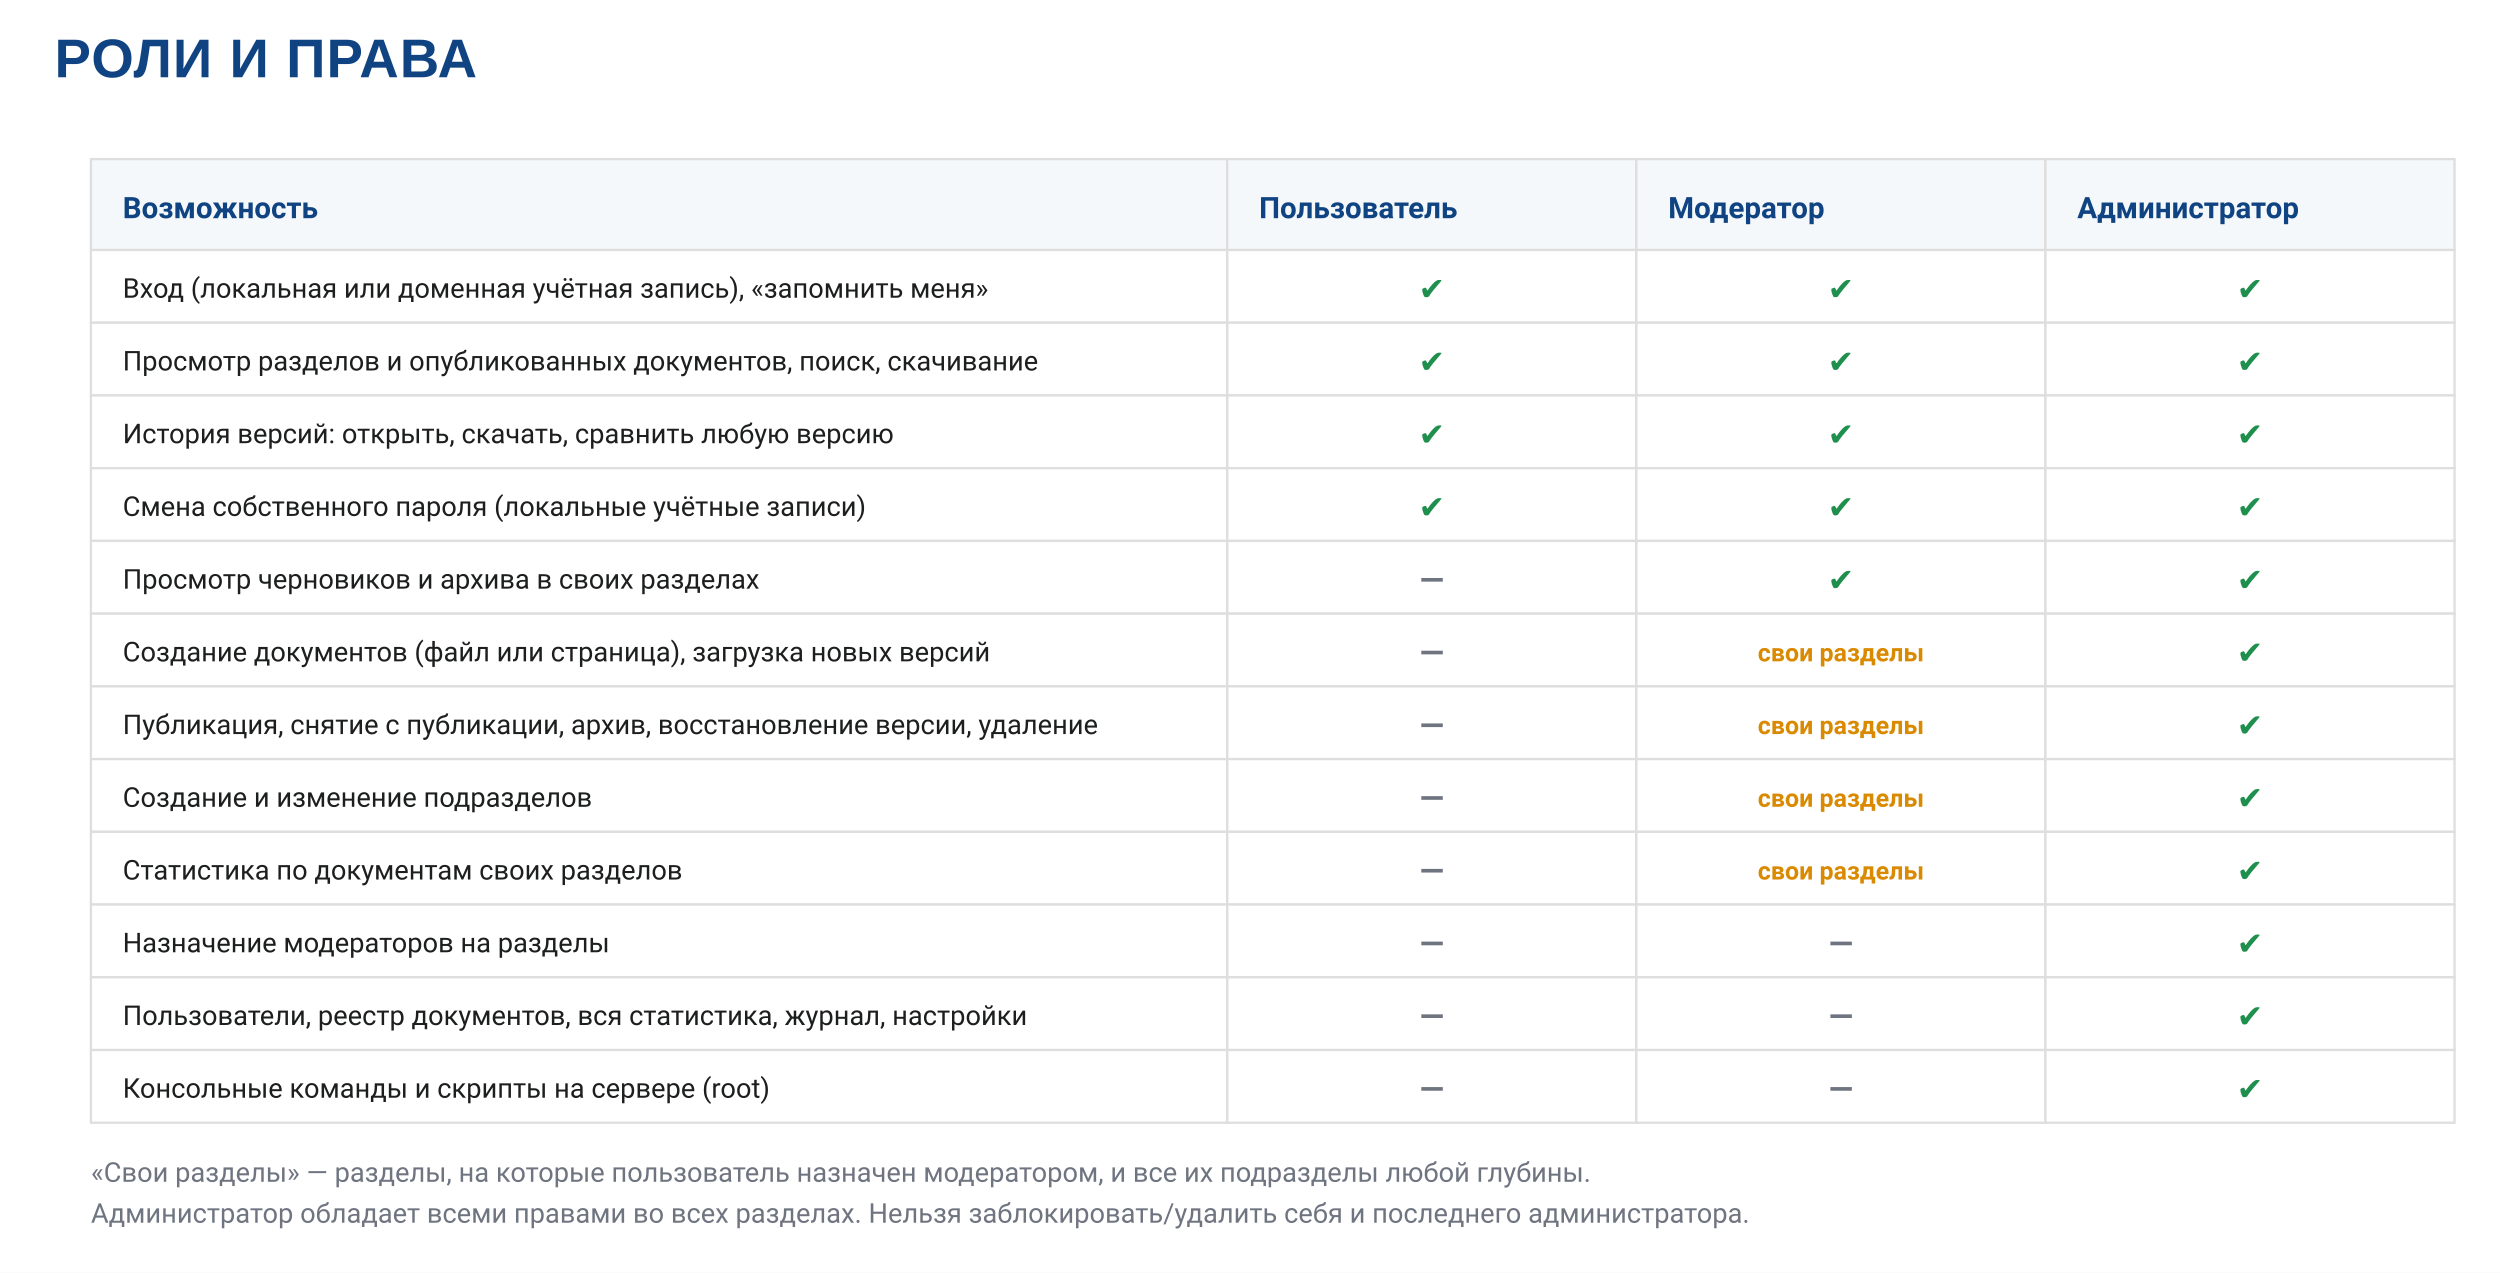
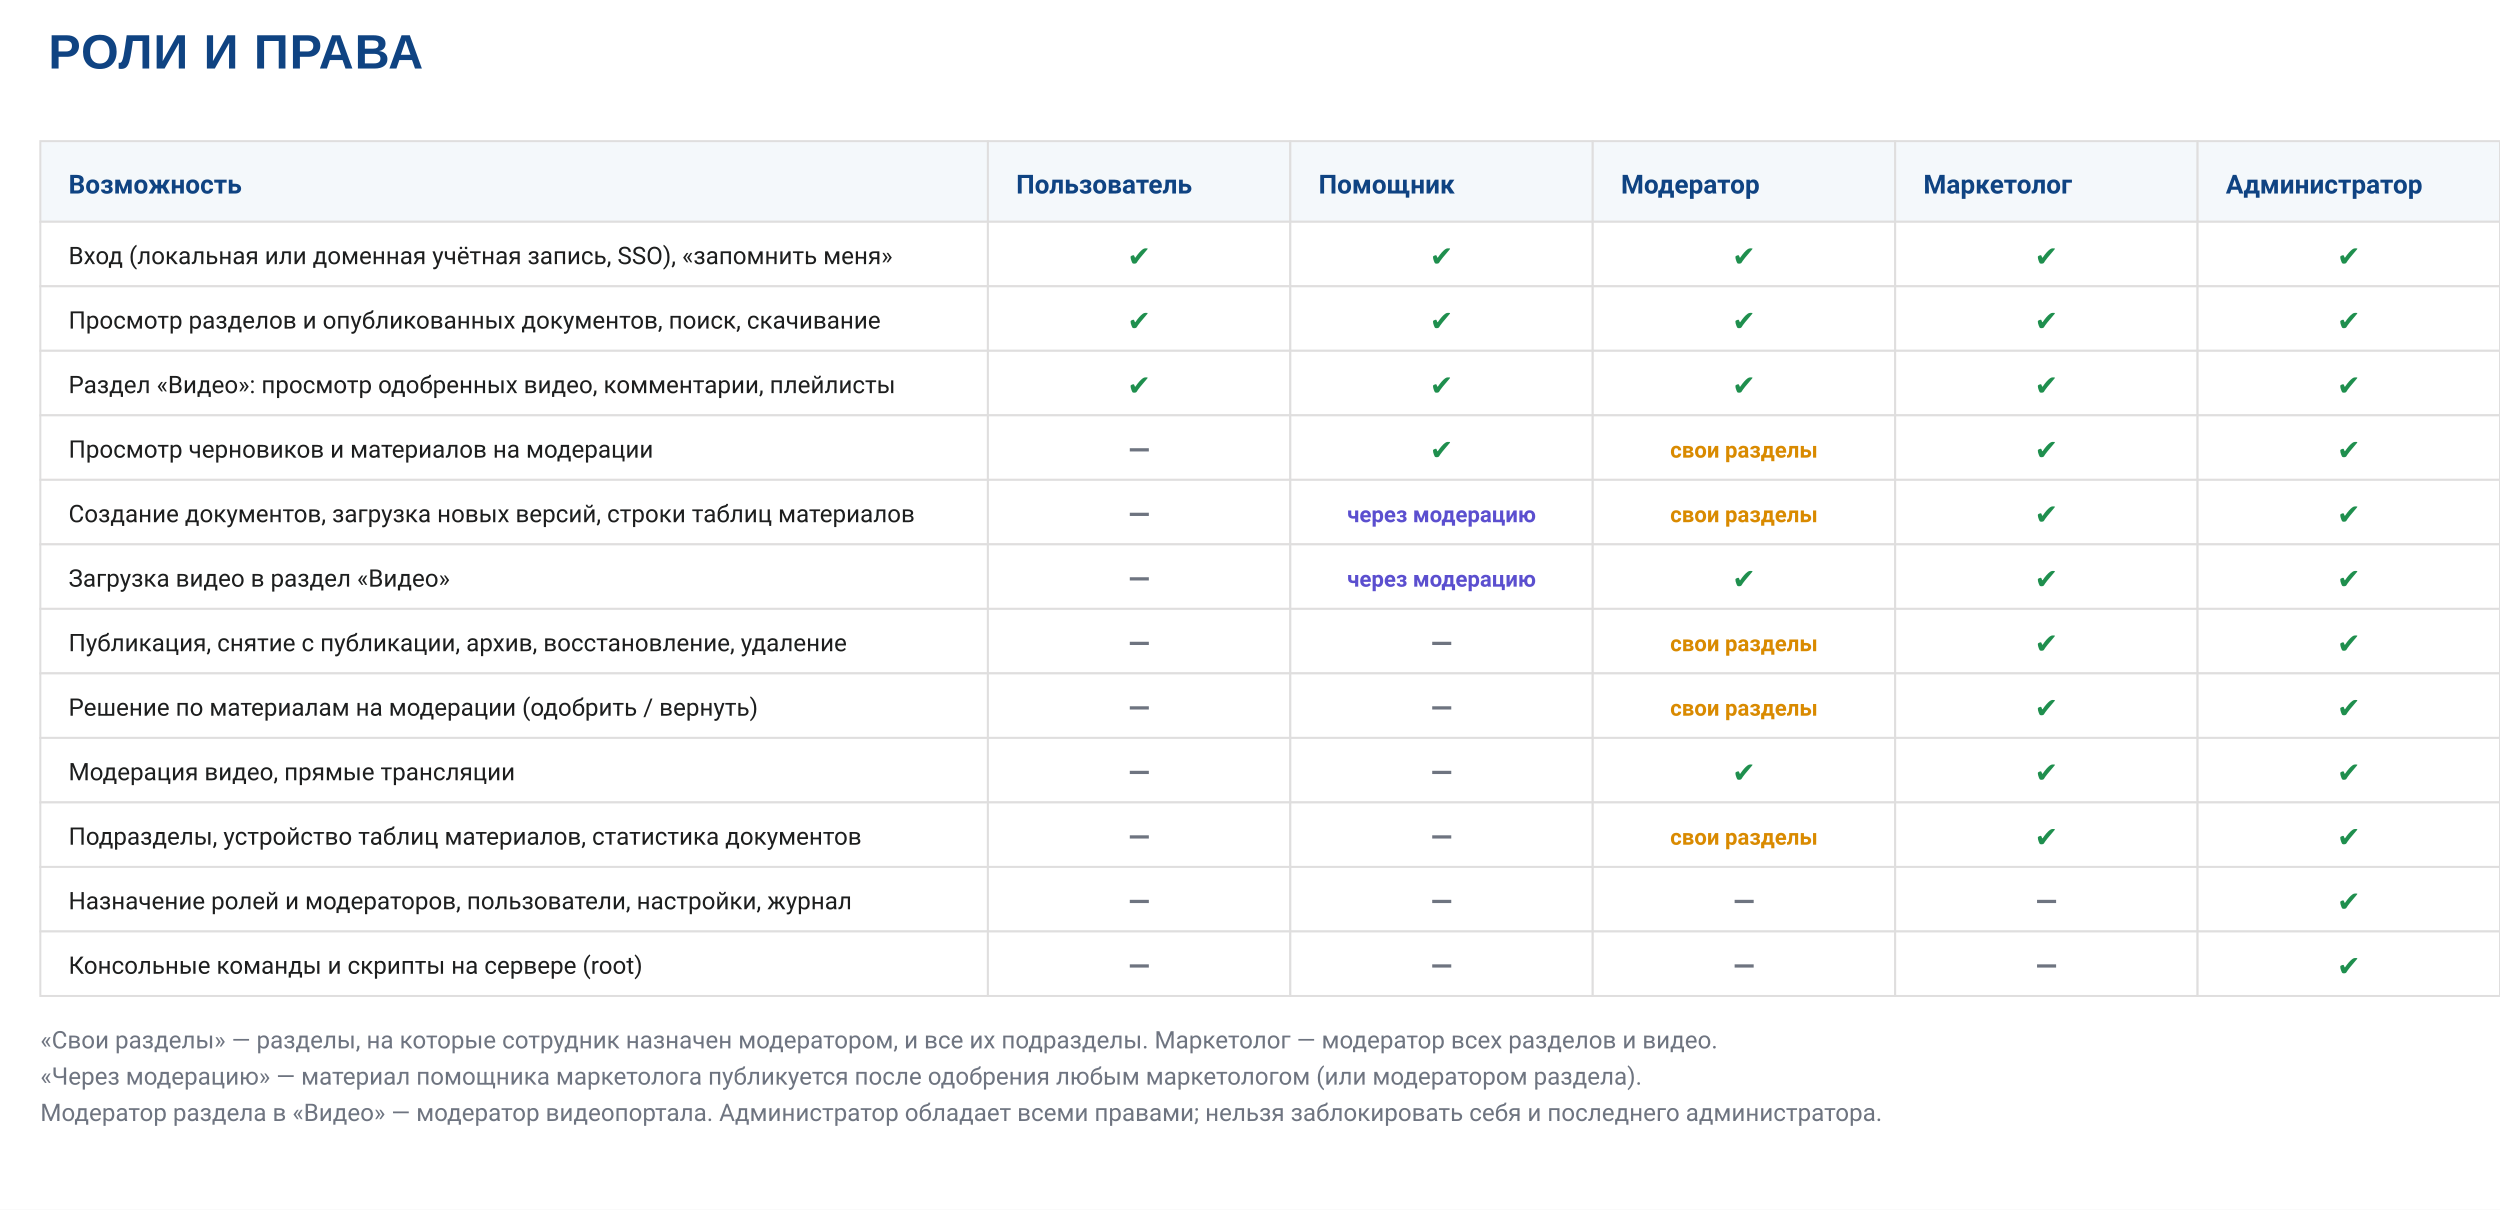
- <svg xmlns="http://www.w3.org/2000/svg" width="1100" height="560" viewBox="0 0 1100 560" font-family="Roboto, Arial, Helvetica, sans-serif" font-size="14">
+ <svg xmlns="http://www.w3.org/2000/svg" width="1240" height="600" viewBox="0 0 1240 600" font-family="Roboto, Arial, Helvetica, sans-serif" font-size="14">
  <defs>
    <marker id="arrow" viewBox="0 0 10 10" refX="9" refY="5" markerWidth="8" markerHeight="8" orient="auto-start-reverse">
      <path d="M0 0L10 5L0 10z" fill="#0F4382" />
    </marker>
    <marker id="arrow-red" viewBox="0 0 10 10" refX="9" refY="5" markerWidth="8" markerHeight="8" orient="auto-start-reverse">
      <path d="M0 0L10 5L0 10z" fill="#D00024" />
    </marker>
    <marker id="arrow-green" viewBox="0 0 10 10" refX="9" refY="5" markerWidth="8" markerHeight="8" orient="auto-start-reverse">
      <path d="M0 0L10 5L0 10z" fill="#1F8F4E" />
    </marker>
    <marker id="arrow-muted" viewBox="0 0 10 10" refX="9" refY="5" markerWidth="8" markerHeight="8" orient="auto-start-reverse">
      <path d="M0 0L10 5L0 10z" fill="#6E7480" />
    </marker>
  </defs>
-   <rect width="1100" height="560" fill="#FFFFFF" />
+   <rect width="1240" height="600" fill="#FFFFFF" />
  <text x="24" y="34" font-family="'DIN Condensed', 'Arial Narrow', Arial, sans-serif" font-size="24" font-weight="600" fill="#0F4382" letter-spacing="0.5">РОЛИ И ПРАВА</text>
-   <rect x="40" y="70" width="500" height="40" fill="#F4F8FB" stroke="#DFDEDE" />
-   <text x="54" y="96" font-size="13" fill="#0F4382" text-anchor="start" font-weight="700" xml:space="preserve">Возможность</text>
-   <rect x="540" y="70" width="180" height="40" fill="#F4F8FB" stroke="#DFDEDE" />
-   <text x="554" y="96" font-size="13" fill="#0F4382" text-anchor="start" font-weight="700" xml:space="preserve">Пользователь</text>
-   <rect x="720" y="70" width="180" height="40" fill="#F4F8FB" stroke="#DFDEDE" />
-   <text x="734" y="96" font-size="13" fill="#0F4382" text-anchor="start" font-weight="700" xml:space="preserve">Модератор</text>
-   <rect x="900" y="70" width="180" height="40" fill="#F4F8FB" stroke="#DFDEDE" />
-   <text x="914" y="96" font-size="13" fill="#0F4382" text-anchor="start" font-weight="700" xml:space="preserve">Администратор</text>
-   <rect x="40" y="110" width="500" height="32" fill="#FFFFFF" stroke="#DFDEDE" />
-   <text x="54" y="131" font-size="12" fill="#1D1E1E" text-anchor="start" font-weight="normal" xml:space="preserve">Вход (локальная или доменная учётная запись), «запомнить меня»</text>
-   <rect x="540" y="110" width="180" height="32" fill="#FFFFFF" stroke="#DFDEDE" />
-   <text x="630.0" y="132" font-size="14" fill="#1F8F4E" text-anchor="middle" font-weight="700" xml:space="preserve">✔</text>
-   <rect x="720" y="110" width="180" height="32" fill="#FFFFFF" stroke="#DFDEDE" />
-   <text x="810.0" y="132" font-size="14" fill="#1F8F4E" text-anchor="middle" font-weight="700" xml:space="preserve">✔</text>
-   <rect x="900" y="110" width="180" height="32" fill="#FFFFFF" stroke="#DFDEDE" />
-   <text x="990.0" y="132" font-size="14" fill="#1F8F4E" text-anchor="middle" font-weight="700" xml:space="preserve">✔</text>
-   <rect x="40" y="142" width="500" height="32" fill="#FFFFFF" stroke="#DFDEDE" />
-   <text x="54" y="163" font-size="12" fill="#1D1E1E" text-anchor="start" font-weight="normal" xml:space="preserve">Просмотр разделов и опубликованных документов, поиск, скачивание</text>
-   <rect x="540" y="142" width="180" height="32" fill="#FFFFFF" stroke="#DFDEDE" />
-   <text x="630.0" y="164" font-size="14" fill="#1F8F4E" text-anchor="middle" font-weight="700" xml:space="preserve">✔</text>
-   <rect x="720" y="142" width="180" height="32" fill="#FFFFFF" stroke="#DFDEDE" />
-   <text x="810.0" y="164" font-size="14" fill="#1F8F4E" text-anchor="middle" font-weight="700" xml:space="preserve">✔</text>
-   <rect x="900" y="142" width="180" height="32" fill="#FFFFFF" stroke="#DFDEDE" />
-   <text x="990.0" y="164" font-size="14" fill="#1F8F4E" text-anchor="middle" font-weight="700" xml:space="preserve">✔</text>
-   <rect x="40" y="174" width="500" height="32" fill="#FFFFFF" stroke="#DFDEDE" />
-   <text x="54" y="195" font-size="12" fill="#1D1E1E" text-anchor="start" font-weight="normal" xml:space="preserve">История версий: открыть, скачать, сравнить любую версию</text>
-   <rect x="540" y="174" width="180" height="32" fill="#FFFFFF" stroke="#DFDEDE" />
-   <text x="630.0" y="196" font-size="14" fill="#1F8F4E" text-anchor="middle" font-weight="700" xml:space="preserve">✔</text>
-   <rect x="720" y="174" width="180" height="32" fill="#FFFFFF" stroke="#DFDEDE" />
-   <text x="810.0" y="196" font-size="14" fill="#1F8F4E" text-anchor="middle" font-weight="700" xml:space="preserve">✔</text>
-   <rect x="900" y="174" width="180" height="32" fill="#FFFFFF" stroke="#DFDEDE" />
-   <text x="990.0" y="196" font-size="14" fill="#1F8F4E" text-anchor="middle" font-weight="700" xml:space="preserve">✔</text>
-   <rect x="40" y="206" width="500" height="32" fill="#FFFFFF" stroke="#DFDEDE" />
-   <text x="54" y="227" font-size="12" fill="#1D1E1E" text-anchor="start" font-weight="normal" xml:space="preserve">Смена собственного пароля (локальные учётные записи)</text>
-   <rect x="540" y="206" width="180" height="32" fill="#FFFFFF" stroke="#DFDEDE" />
-   <text x="630.0" y="228" font-size="14" fill="#1F8F4E" text-anchor="middle" font-weight="700" xml:space="preserve">✔</text>
-   <rect x="720" y="206" width="180" height="32" fill="#FFFFFF" stroke="#DFDEDE" />
-   <text x="810.0" y="228" font-size="14" fill="#1F8F4E" text-anchor="middle" font-weight="700" xml:space="preserve">✔</text>
-   <rect x="900" y="206" width="180" height="32" fill="#FFFFFF" stroke="#DFDEDE" />
-   <text x="990.0" y="228" font-size="14" fill="#1F8F4E" text-anchor="middle" font-weight="700" xml:space="preserve">✔</text>
-   <rect x="40" y="238" width="500" height="32" fill="#FFFFFF" stroke="#DFDEDE" />
-   <text x="54" y="259" font-size="12" fill="#1D1E1E" text-anchor="start" font-weight="normal" xml:space="preserve">Просмотр черновиков и архива в своих разделах</text>
-   <rect x="540" y="238" width="180" height="32" fill="#FFFFFF" stroke="#DFDEDE" />
-   <text x="630.0" y="260" font-size="14" fill="#6E7480" text-anchor="middle" font-weight="700" xml:space="preserve">—</text>
-   <rect x="720" y="238" width="180" height="32" fill="#FFFFFF" stroke="#DFDEDE" />
-   <text x="810.0" y="260" font-size="14" fill="#1F8F4E" text-anchor="middle" font-weight="700" xml:space="preserve">✔</text>
-   <rect x="900" y="238" width="180" height="32" fill="#FFFFFF" stroke="#DFDEDE" />
-   <text x="990.0" y="260" font-size="14" fill="#1F8F4E" text-anchor="middle" font-weight="700" xml:space="preserve">✔</text>
-   <rect x="40" y="270" width="500" height="32" fill="#FFFFFF" stroke="#DFDEDE" />
-   <text x="54" y="291" font-size="12" fill="#1D1E1E" text-anchor="start" font-weight="normal" xml:space="preserve">Создание документов (файл или страница), загрузка новых версий</text>
-   <rect x="540" y="270" width="180" height="32" fill="#FFFFFF" stroke="#DFDEDE" />
-   <text x="630.0" y="292" font-size="14" fill="#6E7480" text-anchor="middle" font-weight="700" xml:space="preserve">—</text>
-   <rect x="720" y="270" width="180" height="32" fill="#FFFFFF" stroke="#DFDEDE" />
-   <text x="810.0" y="291" font-size="11" fill="#D98A00" text-anchor="middle" font-weight="700" xml:space="preserve">свои разделы</text>
-   <rect x="900" y="270" width="180" height="32" fill="#FFFFFF" stroke="#DFDEDE" />
-   <text x="990.0" y="292" font-size="14" fill="#1F8F4E" text-anchor="middle" font-weight="700" xml:space="preserve">✔</text>
-   <rect x="40" y="302" width="500" height="32" fill="#FFFFFF" stroke="#DFDEDE" />
-   <text x="54" y="323" font-size="12" fill="#1D1E1E" text-anchor="start" font-weight="normal" xml:space="preserve">Публикация, снятие с публикации, архив, восстановление версии, удаление</text>
-   <rect x="540" y="302" width="180" height="32" fill="#FFFFFF" stroke="#DFDEDE" />
-   <text x="630.0" y="324" font-size="14" fill="#6E7480" text-anchor="middle" font-weight="700" xml:space="preserve">—</text>
-   <rect x="720" y="302" width="180" height="32" fill="#FFFFFF" stroke="#DFDEDE" />
-   <text x="810.0" y="323" font-size="11" fill="#D98A00" text-anchor="middle" font-weight="700" xml:space="preserve">свои разделы</text>
-   <rect x="900" y="302" width="180" height="32" fill="#FFFFFF" stroke="#DFDEDE" />
-   <text x="990.0" y="324" font-size="14" fill="#1F8F4E" text-anchor="middle" font-weight="700" xml:space="preserve">✔</text>
-   <rect x="40" y="334" width="500" height="32" fill="#FFFFFF" stroke="#DFDEDE" />
-   <text x="54" y="355" font-size="12" fill="#1D1E1E" text-anchor="start" font-weight="normal" xml:space="preserve">Создание и изменение подразделов</text>
-   <rect x="540" y="334" width="180" height="32" fill="#FFFFFF" stroke="#DFDEDE" />
-   <text x="630.0" y="356" font-size="14" fill="#6E7480" text-anchor="middle" font-weight="700" xml:space="preserve">—</text>
-   <rect x="720" y="334" width="180" height="32" fill="#FFFFFF" stroke="#DFDEDE" />
-   <text x="810.0" y="355" font-size="11" fill="#D98A00" text-anchor="middle" font-weight="700" xml:space="preserve">свои разделы</text>
-   <rect x="900" y="334" width="180" height="32" fill="#FFFFFF" stroke="#DFDEDE" />
-   <text x="990.0" y="356" font-size="14" fill="#1F8F4E" text-anchor="middle" font-weight="700" xml:space="preserve">✔</text>
-   <rect x="40" y="366" width="500" height="32" fill="#FFFFFF" stroke="#DFDEDE" />
-   <text x="54" y="387" font-size="12" fill="#1D1E1E" text-anchor="start" font-weight="normal" xml:space="preserve">Статистика по документам своих разделов</text>
-   <rect x="540" y="366" width="180" height="32" fill="#FFFFFF" stroke="#DFDEDE" />
-   <text x="630.0" y="388" font-size="14" fill="#6E7480" text-anchor="middle" font-weight="700" xml:space="preserve">—</text>
-   <rect x="720" y="366" width="180" height="32" fill="#FFFFFF" stroke="#DFDEDE" />
-   <text x="810.0" y="387" font-size="11" fill="#D98A00" text-anchor="middle" font-weight="700" xml:space="preserve">свои разделы</text>
-   <rect x="900" y="366" width="180" height="32" fill="#FFFFFF" stroke="#DFDEDE" />
-   <text x="990.0" y="388" font-size="14" fill="#1F8F4E" text-anchor="middle" font-weight="700" xml:space="preserve">✔</text>
-   <rect x="40" y="398" width="500" height="32" fill="#FFFFFF" stroke="#DFDEDE" />
-   <text x="54" y="419" font-size="12" fill="#1D1E1E" text-anchor="start" font-weight="normal" xml:space="preserve">Назначение модераторов на разделы</text>
-   <rect x="540" y="398" width="180" height="32" fill="#FFFFFF" stroke="#DFDEDE" />
-   <text x="630.0" y="420" font-size="14" fill="#6E7480" text-anchor="middle" font-weight="700" xml:space="preserve">—</text>
-   <rect x="720" y="398" width="180" height="32" fill="#FFFFFF" stroke="#DFDEDE" />
-   <text x="810.0" y="420" font-size="14" fill="#6E7480" text-anchor="middle" font-weight="700" xml:space="preserve">—</text>
-   <rect x="900" y="398" width="180" height="32" fill="#FFFFFF" stroke="#DFDEDE" />
-   <text x="990.0" y="420" font-size="14" fill="#1F8F4E" text-anchor="middle" font-weight="700" xml:space="preserve">✔</text>
-   <rect x="40" y="430" width="500" height="32" fill="#FFFFFF" stroke="#DFDEDE" />
-   <text x="54" y="451" font-size="12" fill="#1D1E1E" text-anchor="start" font-weight="normal" xml:space="preserve">Пользователи, реестр документов, вся статистика, журнал, настройки</text>
-   <rect x="540" y="430" width="180" height="32" fill="#FFFFFF" stroke="#DFDEDE" />
-   <text x="630.0" y="452" font-size="14" fill="#6E7480" text-anchor="middle" font-weight="700" xml:space="preserve">—</text>
-   <rect x="720" y="430" width="180" height="32" fill="#FFFFFF" stroke="#DFDEDE" />
-   <text x="810.0" y="452" font-size="14" fill="#6E7480" text-anchor="middle" font-weight="700" xml:space="preserve">—</text>
-   <rect x="900" y="430" width="180" height="32" fill="#FFFFFF" stroke="#DFDEDE" />
-   <text x="990.0" y="452" font-size="14" fill="#1F8F4E" text-anchor="middle" font-weight="700" xml:space="preserve">✔</text>
-   <rect x="40" y="462" width="500" height="32" fill="#FFFFFF" stroke="#DFDEDE" />
-   <text x="54" y="483" font-size="12" fill="#1D1E1E" text-anchor="start" font-weight="normal" xml:space="preserve">Консольные команды и скрипты на сервере (root)</text>
-   <rect x="540" y="462" width="180" height="32" fill="#FFFFFF" stroke="#DFDEDE" />
-   <text x="630.0" y="484" font-size="14" fill="#6E7480" text-anchor="middle" font-weight="700" xml:space="preserve">—</text>
-   <rect x="720" y="462" width="180" height="32" fill="#FFFFFF" stroke="#DFDEDE" />
-   <text x="810.0" y="484" font-size="14" fill="#6E7480" text-anchor="middle" font-weight="700" xml:space="preserve">—</text>
-   <rect x="900" y="462" width="180" height="32" fill="#FFFFFF" stroke="#DFDEDE" />
-   <text x="990.0" y="484" font-size="14" fill="#1F8F4E" text-anchor="middle" font-weight="700" xml:space="preserve">✔</text>
-   <text x="40" y="520" font-size="12" fill="#6E7480" text-anchor="start" font-weight="normal" xml:space="preserve">«Свои разделы» — разделы, на которые пользователь назначен модератором, и все их подразделы любой глубины.</text>
-   <text x="40" y="538" font-size="12" fill="#6E7480" text-anchor="start" font-weight="normal" xml:space="preserve">Администратор обладает всеми правами во всех разделах. Нельзя заблокировать/удалить себя и последнего администратора.</text>
+   <rect x="20" y="70" width="470" height="40" fill="#F4F8FB" stroke="#DFDEDE" />
+   <text x="34" y="96" font-size="13" fill="#0F4382" text-anchor="start" font-weight="700" xml:space="preserve">Возможность</text>
+   <rect x="490" y="70" width="150" height="40" fill="#F4F8FB" stroke="#DFDEDE" />
+   <text x="504" y="96" font-size="13" fill="#0F4382" text-anchor="start" font-weight="700" xml:space="preserve">Пользователь</text>
+   <rect x="640" y="70" width="150" height="40" fill="#F4F8FB" stroke="#DFDEDE" />
+   <text x="654" y="96" font-size="13" fill="#0F4382" text-anchor="start" font-weight="700" xml:space="preserve">Помощник</text>
+   <rect x="790" y="70" width="150" height="40" fill="#F4F8FB" stroke="#DFDEDE" />
+   <text x="804" y="96" font-size="13" fill="#0F4382" text-anchor="start" font-weight="700" xml:space="preserve">Модератор</text>
+   <rect x="940" y="70" width="150" height="40" fill="#F4F8FB" stroke="#DFDEDE" />
+   <text x="954" y="96" font-size="13" fill="#0F4382" text-anchor="start" font-weight="700" xml:space="preserve">Маркетолог</text>
+   <rect x="1090" y="70" width="150" height="40" fill="#F4F8FB" stroke="#DFDEDE" />
+   <text x="1104" y="96" font-size="13" fill="#0F4382" text-anchor="start" font-weight="700" xml:space="preserve">Администратор</text>
+   <rect x="20" y="110" width="470" height="32" fill="#FFFFFF" stroke="#DFDEDE" />
+   <text x="34" y="131" font-size="12" fill="#1D1E1E" text-anchor="start" font-weight="normal" xml:space="preserve">Вход (локальная или доменная учётная запись, SSO), «запомнить меня»</text>
+   <rect x="490" y="110" width="150" height="32" fill="#FFFFFF" stroke="#DFDEDE" />
+   <text x="565.0" y="132" font-size="14" fill="#1F8F4E" text-anchor="middle" font-weight="700" xml:space="preserve">✔</text>
+   <rect x="640" y="110" width="150" height="32" fill="#FFFFFF" stroke="#DFDEDE" />
+   <text x="715.0" y="132" font-size="14" fill="#1F8F4E" text-anchor="middle" font-weight="700" xml:space="preserve">✔</text>
+   <rect x="790" y="110" width="150" height="32" fill="#FFFFFF" stroke="#DFDEDE" />
+   <text x="865.0" y="132" font-size="14" fill="#1F8F4E" text-anchor="middle" font-weight="700" xml:space="preserve">✔</text>
+   <rect x="940" y="110" width="150" height="32" fill="#FFFFFF" stroke="#DFDEDE" />
+   <text x="1015.0" y="132" font-size="14" fill="#1F8F4E" text-anchor="middle" font-weight="700" xml:space="preserve">✔</text>
+   <rect x="1090" y="110" width="150" height="32" fill="#FFFFFF" stroke="#DFDEDE" />
+   <text x="1165.0" y="132" font-size="14" fill="#1F8F4E" text-anchor="middle" font-weight="700" xml:space="preserve">✔</text>
+   <rect x="20" y="142" width="470" height="32" fill="#FFFFFF" stroke="#DFDEDE" />
+   <text x="34" y="163" font-size="12" fill="#1D1E1E" text-anchor="start" font-weight="normal" xml:space="preserve">Просмотр разделов и опубликованных документов, поиск, скачивание</text>
+   <rect x="490" y="142" width="150" height="32" fill="#FFFFFF" stroke="#DFDEDE" />
+   <text x="565.0" y="164" font-size="14" fill="#1F8F4E" text-anchor="middle" font-weight="700" xml:space="preserve">✔</text>
+   <rect x="640" y="142" width="150" height="32" fill="#FFFFFF" stroke="#DFDEDE" />
+   <text x="715.0" y="164" font-size="14" fill="#1F8F4E" text-anchor="middle" font-weight="700" xml:space="preserve">✔</text>
+   <rect x="790" y="142" width="150" height="32" fill="#FFFFFF" stroke="#DFDEDE" />
+   <text x="865.0" y="164" font-size="14" fill="#1F8F4E" text-anchor="middle" font-weight="700" xml:space="preserve">✔</text>
+   <rect x="940" y="142" width="150" height="32" fill="#FFFFFF" stroke="#DFDEDE" />
+   <text x="1015.0" y="164" font-size="14" fill="#1F8F4E" text-anchor="middle" font-weight="700" xml:space="preserve">✔</text>
+   <rect x="1090" y="142" width="150" height="32" fill="#FFFFFF" stroke="#DFDEDE" />
+   <text x="1165.0" y="164" font-size="14" fill="#1F8F4E" text-anchor="middle" font-weight="700" xml:space="preserve">✔</text>
+   <rect x="20" y="174" width="470" height="32" fill="#FFFFFF" stroke="#DFDEDE" />
+   <text x="34" y="195" font-size="12" fill="#1D1E1E" text-anchor="start" font-weight="normal" xml:space="preserve">Раздел «Видео»: просмотр одобренных видео, комментарии, плейлисты</text>
+   <rect x="490" y="174" width="150" height="32" fill="#FFFFFF" stroke="#DFDEDE" />
+   <text x="565.0" y="196" font-size="14" fill="#1F8F4E" text-anchor="middle" font-weight="700" xml:space="preserve">✔</text>
+   <rect x="640" y="174" width="150" height="32" fill="#FFFFFF" stroke="#DFDEDE" />
+   <text x="715.0" y="196" font-size="14" fill="#1F8F4E" text-anchor="middle" font-weight="700" xml:space="preserve">✔</text>
+   <rect x="790" y="174" width="150" height="32" fill="#FFFFFF" stroke="#DFDEDE" />
+   <text x="865.0" y="196" font-size="14" fill="#1F8F4E" text-anchor="middle" font-weight="700" xml:space="preserve">✔</text>
+   <rect x="940" y="174" width="150" height="32" fill="#FFFFFF" stroke="#DFDEDE" />
+   <text x="1015.0" y="196" font-size="14" fill="#1F8F4E" text-anchor="middle" font-weight="700" xml:space="preserve">✔</text>
+   <rect x="1090" y="174" width="150" height="32" fill="#FFFFFF" stroke="#DFDEDE" />
+   <text x="1165.0" y="196" font-size="14" fill="#1F8F4E" text-anchor="middle" font-weight="700" xml:space="preserve">✔</text>
+   <rect x="20" y="206" width="470" height="32" fill="#FFFFFF" stroke="#DFDEDE" />
+   <text x="34" y="227" font-size="12" fill="#1D1E1E" text-anchor="start" font-weight="normal" xml:space="preserve">Просмотр черновиков и материалов на модерации</text>
+   <rect x="490" y="206" width="150" height="32" fill="#FFFFFF" stroke="#DFDEDE" />
+   <text x="565.0" y="228" font-size="14" fill="#6E7480" text-anchor="middle" font-weight="700" xml:space="preserve">—</text>
+   <rect x="640" y="206" width="150" height="32" fill="#FFFFFF" stroke="#DFDEDE" />
+   <text x="715.0" y="228" font-size="14" fill="#1F8F4E" text-anchor="middle" font-weight="700" xml:space="preserve">✔</text>
+   <rect x="790" y="206" width="150" height="32" fill="#FFFFFF" stroke="#DFDEDE" />
+   <text x="865.0" y="227" font-size="11" fill="#D98A00" text-anchor="middle" font-weight="700" xml:space="preserve">свои разделы</text>
+   <rect x="940" y="206" width="150" height="32" fill="#FFFFFF" stroke="#DFDEDE" />
+   <text x="1015.0" y="228" font-size="14" fill="#1F8F4E" text-anchor="middle" font-weight="700" xml:space="preserve">✔</text>
+   <rect x="1090" y="206" width="150" height="32" fill="#FFFFFF" stroke="#DFDEDE" />
+   <text x="1165.0" y="228" font-size="14" fill="#1F8F4E" text-anchor="middle" font-weight="700" xml:space="preserve">✔</text>
+   <rect x="20" y="238" width="470" height="32" fill="#FFFFFF" stroke="#DFDEDE" />
+   <text x="34" y="259" font-size="12" fill="#1D1E1E" text-anchor="start" font-weight="normal" xml:space="preserve">Создание документов, загрузка новых версий, строки таблиц материалов</text>
+   <rect x="490" y="238" width="150" height="32" fill="#FFFFFF" stroke="#DFDEDE" />
+   <text x="565.0" y="260" font-size="14" fill="#6E7480" text-anchor="middle" font-weight="700" xml:space="preserve">—</text>
+   <rect x="640" y="238" width="150" height="32" fill="#FFFFFF" stroke="#DFDEDE" />
+   <text x="715.0" y="259" font-size="11" fill="#5B4FCF" text-anchor="middle" font-weight="700" xml:space="preserve">через модерацию</text>
+   <rect x="790" y="238" width="150" height="32" fill="#FFFFFF" stroke="#DFDEDE" />
+   <text x="865.0" y="259" font-size="11" fill="#D98A00" text-anchor="middle" font-weight="700" xml:space="preserve">свои разделы</text>
+   <rect x="940" y="238" width="150" height="32" fill="#FFFFFF" stroke="#DFDEDE" />
+   <text x="1015.0" y="260" font-size="14" fill="#1F8F4E" text-anchor="middle" font-weight="700" xml:space="preserve">✔</text>
+   <rect x="1090" y="238" width="150" height="32" fill="#FFFFFF" stroke="#DFDEDE" />
+   <text x="1165.0" y="260" font-size="14" fill="#1F8F4E" text-anchor="middle" font-weight="700" xml:space="preserve">✔</text>
+   <rect x="20" y="270" width="470" height="32" fill="#FFFFFF" stroke="#DFDEDE" />
+   <text x="34" y="291" font-size="12" fill="#1D1E1E" text-anchor="start" font-weight="normal" xml:space="preserve">Загрузка видео в раздел «Видео»</text>
+   <rect x="490" y="270" width="150" height="32" fill="#FFFFFF" stroke="#DFDEDE" />
+   <text x="565.0" y="292" font-size="14" fill="#6E7480" text-anchor="middle" font-weight="700" xml:space="preserve">—</text>
+   <rect x="640" y="270" width="150" height="32" fill="#FFFFFF" stroke="#DFDEDE" />
+   <text x="715.0" y="291" font-size="11" fill="#5B4FCF" text-anchor="middle" font-weight="700" xml:space="preserve">через модерацию</text>
+   <rect x="790" y="270" width="150" height="32" fill="#FFFFFF" stroke="#DFDEDE" />
+   <text x="865.0" y="292" font-size="14" fill="#1F8F4E" text-anchor="middle" font-weight="700" xml:space="preserve">✔</text>
+   <rect x="940" y="270" width="150" height="32" fill="#FFFFFF" stroke="#DFDEDE" />
+   <text x="1015.0" y="292" font-size="14" fill="#1F8F4E" text-anchor="middle" font-weight="700" xml:space="preserve">✔</text>
+   <rect x="1090" y="270" width="150" height="32" fill="#FFFFFF" stroke="#DFDEDE" />
+   <text x="1165.0" y="292" font-size="14" fill="#1F8F4E" text-anchor="middle" font-weight="700" xml:space="preserve">✔</text>
+   <rect x="20" y="302" width="470" height="32" fill="#FFFFFF" stroke="#DFDEDE" />
+   <text x="34" y="323" font-size="12" fill="#1D1E1E" text-anchor="start" font-weight="normal" xml:space="preserve">Публикация, снятие с публикации, архив, восстановление, удаление</text>
+   <rect x="490" y="302" width="150" height="32" fill="#FFFFFF" stroke="#DFDEDE" />
+   <text x="565.0" y="324" font-size="14" fill="#6E7480" text-anchor="middle" font-weight="700" xml:space="preserve">—</text>
+   <rect x="640" y="302" width="150" height="32" fill="#FFFFFF" stroke="#DFDEDE" />
+   <text x="715.0" y="324" font-size="14" fill="#6E7480" text-anchor="middle" font-weight="700" xml:space="preserve">—</text>
+   <rect x="790" y="302" width="150" height="32" fill="#FFFFFF" stroke="#DFDEDE" />
+   <text x="865.0" y="323" font-size="11" fill="#D98A00" text-anchor="middle" font-weight="700" xml:space="preserve">свои разделы</text>
+   <rect x="940" y="302" width="150" height="32" fill="#FFFFFF" stroke="#DFDEDE" />
+   <text x="1015.0" y="324" font-size="14" fill="#1F8F4E" text-anchor="middle" font-weight="700" xml:space="preserve">✔</text>
+   <rect x="1090" y="302" width="150" height="32" fill="#FFFFFF" stroke="#DFDEDE" />
+   <text x="1165.0" y="324" font-size="14" fill="#1F8F4E" text-anchor="middle" font-weight="700" xml:space="preserve">✔</text>
+   <rect x="20" y="334" width="470" height="32" fill="#FFFFFF" stroke="#DFDEDE" />
+   <text x="34" y="355" font-size="12" fill="#1D1E1E" text-anchor="start" font-weight="normal" xml:space="preserve">Решение по материалам на модерации (одобрить / вернуть)</text>
+   <rect x="490" y="334" width="150" height="32" fill="#FFFFFF" stroke="#DFDEDE" />
+   <text x="565.0" y="356" font-size="14" fill="#6E7480" text-anchor="middle" font-weight="700" xml:space="preserve">—</text>
+   <rect x="640" y="334" width="150" height="32" fill="#FFFFFF" stroke="#DFDEDE" />
+   <text x="715.0" y="356" font-size="14" fill="#6E7480" text-anchor="middle" font-weight="700" xml:space="preserve">—</text>
+   <rect x="790" y="334" width="150" height="32" fill="#FFFFFF" stroke="#DFDEDE" />
+   <text x="865.0" y="355" font-size="11" fill="#D98A00" text-anchor="middle" font-weight="700" xml:space="preserve">свои разделы</text>
+   <rect x="940" y="334" width="150" height="32" fill="#FFFFFF" stroke="#DFDEDE" />
+   <text x="1015.0" y="356" font-size="14" fill="#1F8F4E" text-anchor="middle" font-weight="700" xml:space="preserve">✔</text>
+   <rect x="1090" y="334" width="150" height="32" fill="#FFFFFF" stroke="#DFDEDE" />
+   <text x="1165.0" y="356" font-size="14" fill="#1F8F4E" text-anchor="middle" font-weight="700" xml:space="preserve">✔</text>
+   <rect x="20" y="366" width="470" height="32" fill="#FFFFFF" stroke="#DFDEDE" />
+   <text x="34" y="387" font-size="12" fill="#1D1E1E" text-anchor="start" font-weight="normal" xml:space="preserve">Модерация видео, прямые трансляции</text>
+   <rect x="490" y="366" width="150" height="32" fill="#FFFFFF" stroke="#DFDEDE" />
+   <text x="565.0" y="388" font-size="14" fill="#6E7480" text-anchor="middle" font-weight="700" xml:space="preserve">—</text>
+   <rect x="640" y="366" width="150" height="32" fill="#FFFFFF" stroke="#DFDEDE" />
+   <text x="715.0" y="388" font-size="14" fill="#6E7480" text-anchor="middle" font-weight="700" xml:space="preserve">—</text>
+   <rect x="790" y="366" width="150" height="32" fill="#FFFFFF" stroke="#DFDEDE" />
+   <text x="865.0" y="388" font-size="14" fill="#1F8F4E" text-anchor="middle" font-weight="700" xml:space="preserve">✔</text>
+   <rect x="940" y="366" width="150" height="32" fill="#FFFFFF" stroke="#DFDEDE" />
+   <text x="1015.0" y="388" font-size="14" fill="#1F8F4E" text-anchor="middle" font-weight="700" xml:space="preserve">✔</text>
+   <rect x="1090" y="366" width="150" height="32" fill="#FFFFFF" stroke="#DFDEDE" />
+   <text x="1165.0" y="388" font-size="14" fill="#1F8F4E" text-anchor="middle" font-weight="700" xml:space="preserve">✔</text>
+   <rect x="20" y="398" width="470" height="32" fill="#FFFFFF" stroke="#DFDEDE" />
+   <text x="34" y="419" font-size="12" fill="#1D1E1E" text-anchor="start" font-weight="normal" xml:space="preserve">Подразделы, устройство таблиц материалов, статистика документов</text>
+   <rect x="490" y="398" width="150" height="32" fill="#FFFFFF" stroke="#DFDEDE" />
+   <text x="565.0" y="420" font-size="14" fill="#6E7480" text-anchor="middle" font-weight="700" xml:space="preserve">—</text>
+   <rect x="640" y="398" width="150" height="32" fill="#FFFFFF" stroke="#DFDEDE" />
+   <text x="715.0" y="420" font-size="14" fill="#6E7480" text-anchor="middle" font-weight="700" xml:space="preserve">—</text>
+   <rect x="790" y="398" width="150" height="32" fill="#FFFFFF" stroke="#DFDEDE" />
+   <text x="865.0" y="419" font-size="11" fill="#D98A00" text-anchor="middle" font-weight="700" xml:space="preserve">свои разделы</text>
+   <rect x="940" y="398" width="150" height="32" fill="#FFFFFF" stroke="#DFDEDE" />
+   <text x="1015.0" y="420" font-size="14" fill="#1F8F4E" text-anchor="middle" font-weight="700" xml:space="preserve">✔</text>
+   <rect x="1090" y="398" width="150" height="32" fill="#FFFFFF" stroke="#DFDEDE" />
+   <text x="1165.0" y="420" font-size="14" fill="#1F8F4E" text-anchor="middle" font-weight="700" xml:space="preserve">✔</text>
+   <rect x="20" y="430" width="470" height="32" fill="#FFFFFF" stroke="#DFDEDE" />
+   <text x="34" y="451" font-size="12" fill="#1D1E1E" text-anchor="start" font-weight="normal" xml:space="preserve">Назначение ролей и модераторов, пользователи, настройки, журнал</text>
+   <rect x="490" y="430" width="150" height="32" fill="#FFFFFF" stroke="#DFDEDE" />
+   <text x="565.0" y="452" font-size="14" fill="#6E7480" text-anchor="middle" font-weight="700" xml:space="preserve">—</text>
+   <rect x="640" y="430" width="150" height="32" fill="#FFFFFF" stroke="#DFDEDE" />
+   <text x="715.0" y="452" font-size="14" fill="#6E7480" text-anchor="middle" font-weight="700" xml:space="preserve">—</text>
+   <rect x="790" y="430" width="150" height="32" fill="#FFFFFF" stroke="#DFDEDE" />
+   <text x="865.0" y="452" font-size="14" fill="#6E7480" text-anchor="middle" font-weight="700" xml:space="preserve">—</text>
+   <rect x="940" y="430" width="150" height="32" fill="#FFFFFF" stroke="#DFDEDE" />
+   <text x="1015.0" y="452" font-size="14" fill="#6E7480" text-anchor="middle" font-weight="700" xml:space="preserve">—</text>
+   <rect x="1090" y="430" width="150" height="32" fill="#FFFFFF" stroke="#DFDEDE" />
+   <text x="1165.0" y="452" font-size="14" fill="#1F8F4E" text-anchor="middle" font-weight="700" xml:space="preserve">✔</text>
+   <rect x="20" y="462" width="470" height="32" fill="#FFFFFF" stroke="#DFDEDE" />
+   <text x="34" y="483" font-size="12" fill="#1D1E1E" text-anchor="start" font-weight="normal" xml:space="preserve">Консольные команды и скрипты на сервере (root)</text>
+   <rect x="490" y="462" width="150" height="32" fill="#FFFFFF" stroke="#DFDEDE" />
+   <text x="565.0" y="484" font-size="14" fill="#6E7480" text-anchor="middle" font-weight="700" xml:space="preserve">—</text>
+   <rect x="640" y="462" width="150" height="32" fill="#FFFFFF" stroke="#DFDEDE" />
+   <text x="715.0" y="484" font-size="14" fill="#6E7480" text-anchor="middle" font-weight="700" xml:space="preserve">—</text>
+   <rect x="790" y="462" width="150" height="32" fill="#FFFFFF" stroke="#DFDEDE" />
+   <text x="865.0" y="484" font-size="14" fill="#6E7480" text-anchor="middle" font-weight="700" xml:space="preserve">—</text>
+   <rect x="940" y="462" width="150" height="32" fill="#FFFFFF" stroke="#DFDEDE" />
+   <text x="1015.0" y="484" font-size="14" fill="#6E7480" text-anchor="middle" font-weight="700" xml:space="preserve">—</text>
+   <rect x="1090" y="462" width="150" height="32" fill="#FFFFFF" stroke="#DFDEDE" />
+   <text x="1165.0" y="484" font-size="14" fill="#1F8F4E" text-anchor="middle" font-weight="700" xml:space="preserve">✔</text>
+   <text x="20" y="520" font-size="12" fill="#6E7480" text-anchor="start" font-weight="normal" xml:space="preserve">«Свои разделы» — разделы, на которые сотрудник назначен модератором, и все их подразделы. Маркетолог — модератор всех разделов и видео.</text>
+   <text x="20" y="538" font-size="12" fill="#6E7480" text-anchor="start" font-weight="normal" xml:space="preserve">«Через модерацию» — материал помощника маркетолога публикуется после одобрения любым маркетологом (или модератором раздела).</text>
+   <text x="20" y="556" font-size="12" fill="#6E7480" text-anchor="start" font-weight="normal" xml:space="preserve">Модератор раздела в «Видео» — модератор видеопортала. Администратор обладает всеми правами; нельзя заблокировать себя и последнего администратора.</text>
</svg>
